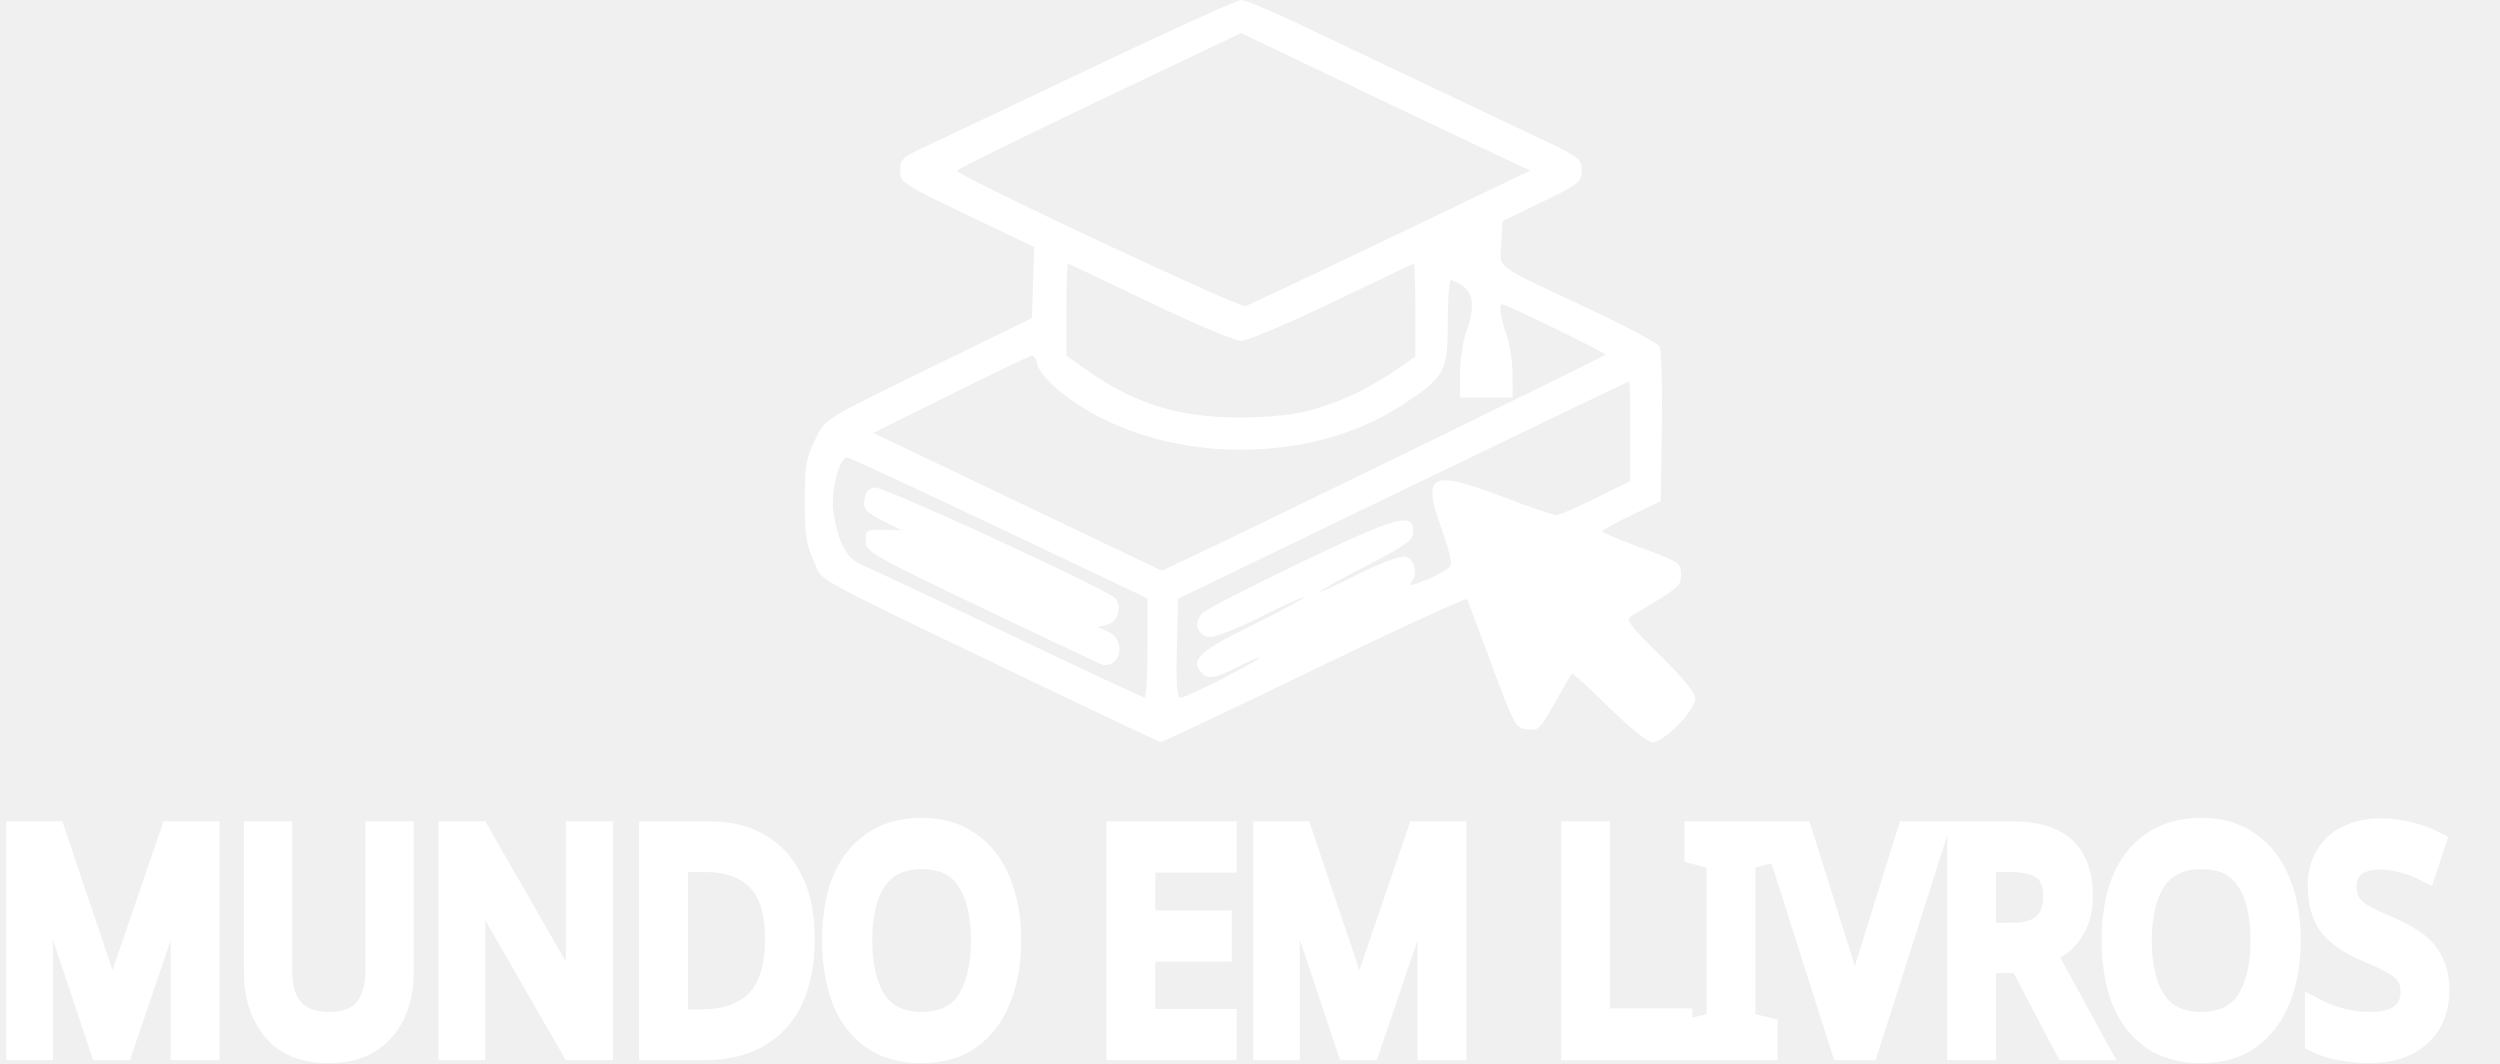
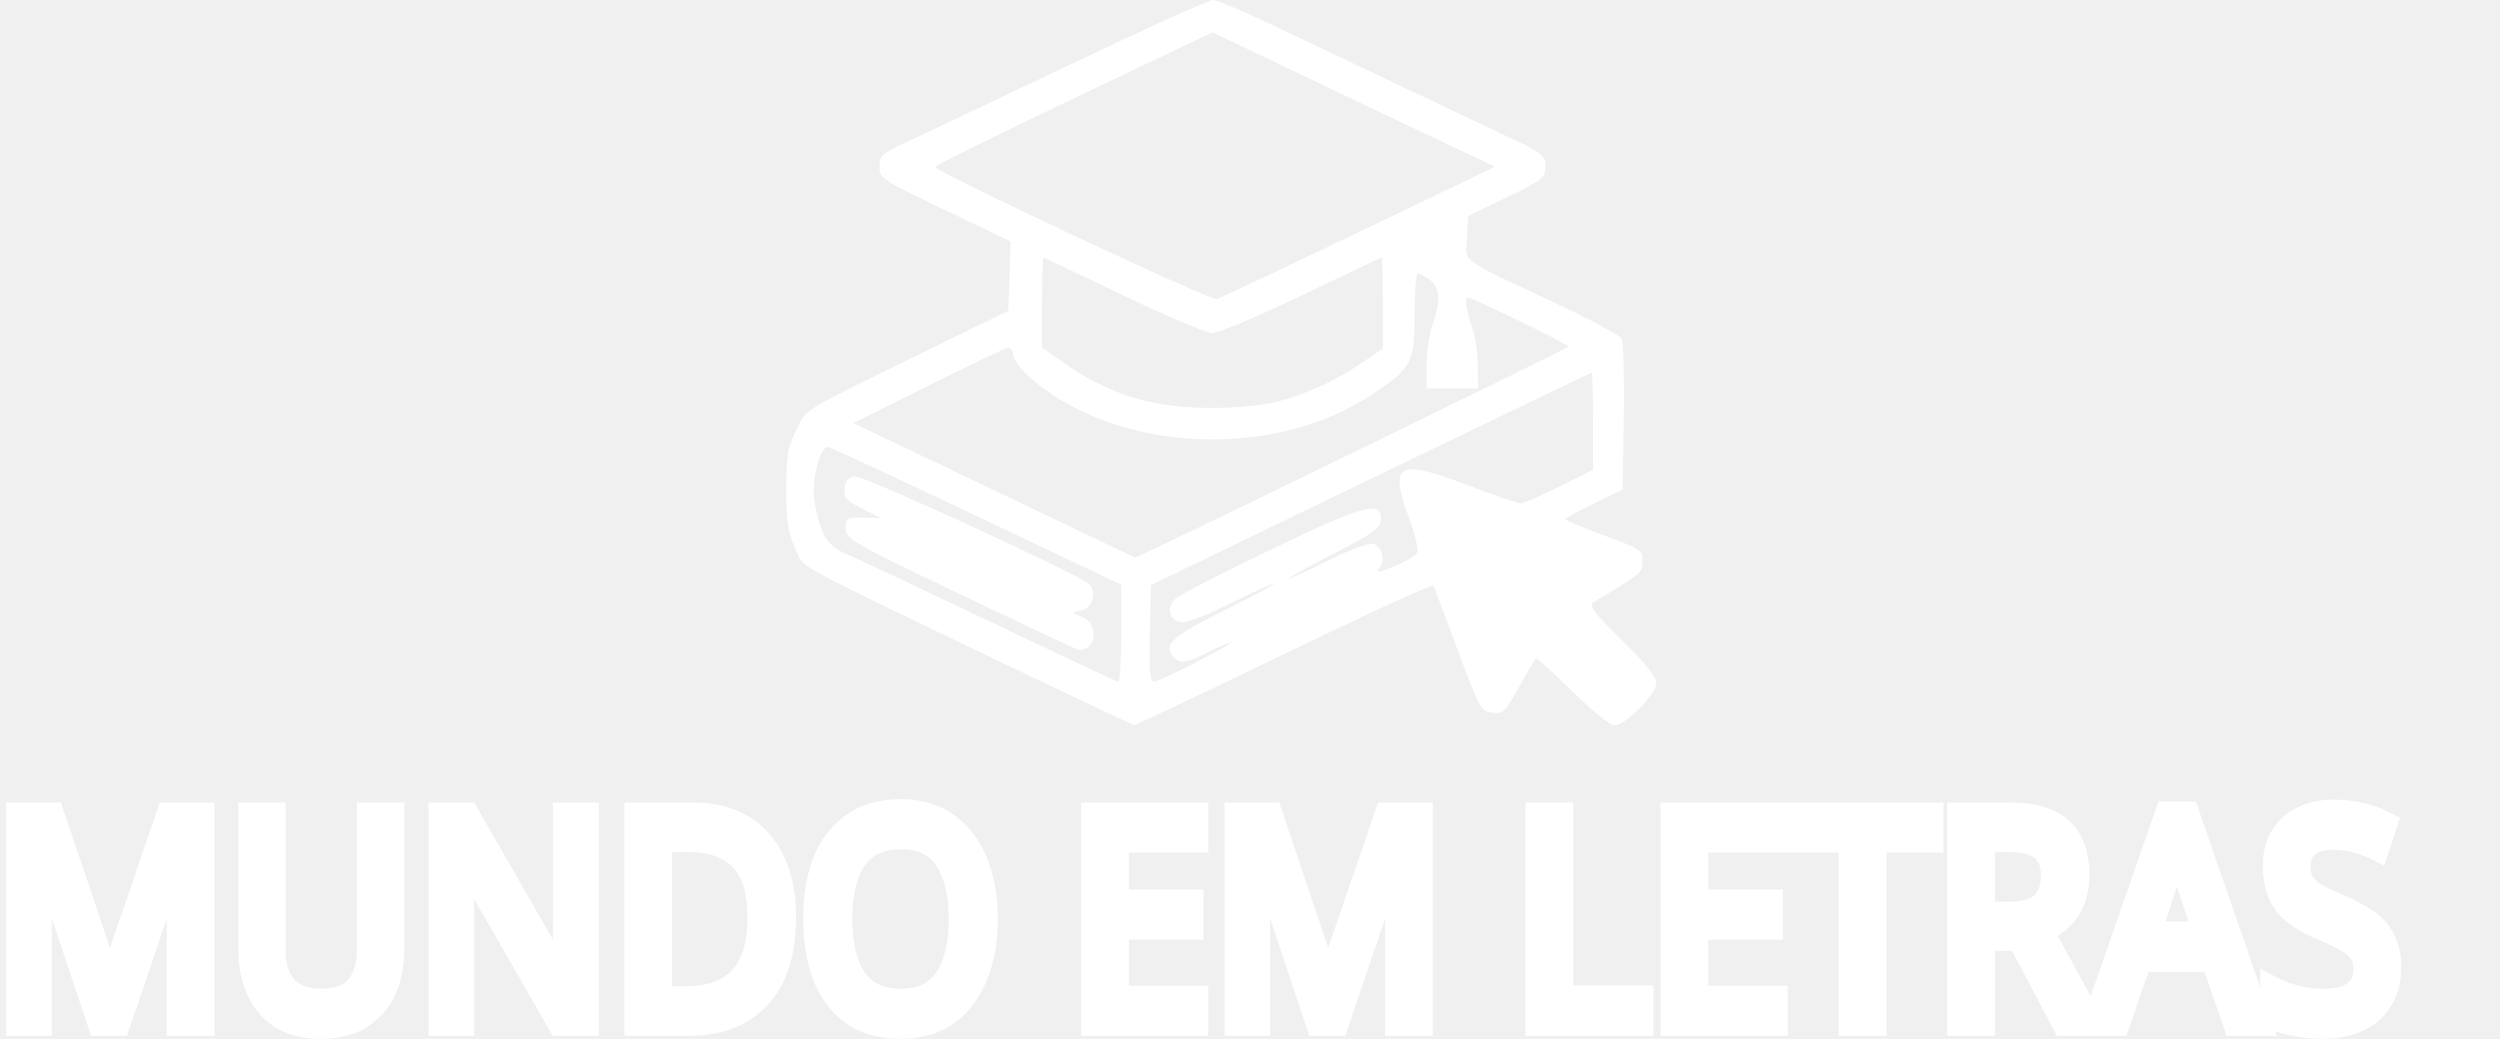
- <svg xmlns="http://www.w3.org/2000/svg" width="163.049mm" height="69.331mm" viewBox="0 0 163.049 69.331" version="1.1" id="svg1" xml:space="preserve">
+ <svg xmlns="http://www.w3.org/2000/svg" width="166.873mm" height="69.331mm" viewBox="0 0 166.873 69.331" version="1.1" id="svg1" xml:space="preserve">
  <defs id="defs1">
    <rect x="69.71" y="573.522" width="613.13" height="44.361" id="rect2" />
  </defs>
  <g id="layer1">
    <g id="g2" transform="translate(-18.21746,-98.54433)" style="fill:#ffffff">
      <path style="fill:#ffffff" d="m 87.108,143.737 c -16.757,-8.039 -15.158,-7.17 -15.817,-8.599 -0.482,-1.045 -0.587,-1.743 -0.587,-3.917 0,-2.293 0.088,-2.822 0.661,-3.969 0.74,-1.48 0.122,-1.107 9.128,-5.506 l 5.027,-2.455 0.077,-2.316 0.077,-2.316 -4.376,-2.095 c -4.233,-2.026 -4.376,-2.121 -4.376,-2.896 0,-0.724 0.158,-0.874 1.654,-1.565 0.91,-0.421 5.811,-2.744 10.892,-5.162 5.081,-2.418 9.448,-4.397 9.705,-4.397 0.257,0 1.993,0.727 3.859,1.615 5.159,2.457 13.155,6.253 15.893,7.546 2.297,1.085 2.447,1.205 2.447,1.96 0,0.756 -0.155,0.88 -2.58,2.051 l -2.58,1.247 -0.077,1.455 c -0.09,1.702 -0.676,1.269 5.882,4.349 2.319,1.089 4.316,2.158 4.438,2.375 0.121,0.217 0.188,2.573 0.149,5.236 l -0.072,4.841 -1.912,0.926 c -1.052,0.509 -1.914,0.986 -1.916,1.058 -0.002,0.073 1.156,0.559 2.573,1.08 2.452,0.902 2.578,0.985 2.578,1.717 0,0.779 -0.018,0.794 -3.307,2.763 -0.316,0.189 0.077,0.701 1.918,2.502 1.57,1.536 2.315,2.458 2.315,2.867 0,0.743 -2.057,2.83 -2.788,2.829 -0.296,-2.3e-4 -1.516,-0.982 -2.841,-2.287 -1.277,-1.257 -2.365,-2.239 -2.419,-2.182 -0.054,0.057 -0.333,0.52 -0.621,1.03 -1.556,2.751 -1.48,2.665 -2.293,2.587 -0.745,-0.071 -0.835,-0.235 -2.301,-4.175 -0.839,-2.256 -1.564,-4.196 -1.61,-4.311 -0.046,-0.116 -4.522,1.938 -9.945,4.564 -5.423,2.626 -9.946,4.762 -10.05,4.748 -0.105,-0.015 -3.167,-1.455 -6.805,-3.2 z m 5.951,-2.925 -0.002,-3.241 -9.589,-4.555 c -5.274,-2.505 -9.762,-4.589 -9.975,-4.63 -0.534,-0.104 -1.127,2.26 -0.91,3.629 0.317,1.995 0.865,2.971 1.911,3.402 0.534,0.22 4.841,2.249 9.571,4.508 4.729,2.259 8.688,4.112 8.797,4.118 0.109,0.006 0.197,-1.448 0.196,-3.23 z m -10.713,-2.585 c -7.353,-3.52 -7.673,-3.703 -7.673,-4.414 0,-0.703 0.059,-0.74 1.166,-0.715 l 1.166,0.026 -1.249,-0.635 c -1.078,-0.548 -1.237,-0.732 -1.166,-1.349 0.059,-0.514 0.254,-0.739 0.693,-0.801 0.54,-0.076 14.629,6.403 15.608,7.177 0.567,0.449 0.275,1.599 -0.45,1.768 l -0.635,0.148 0.701,0.319 c 1.121,0.511 0.865,2.286 -0.313,2.165 -0.097,-0.01 -3.63,-1.671 -7.85,-3.691 z m 15.743,4.503 c 1.382,-0.713 2.42,-1.302 2.306,-1.309 -0.114,-0.007 -0.795,0.284 -1.513,0.648 -1.503,0.762 -1.927,0.811 -2.371,0.277 -0.65,-0.783 -0.016,-1.349 3.419,-3.05 1.887,-0.935 3.388,-1.742 3.336,-1.794 -0.052,-0.052 -1.296,0.507 -2.764,1.244 -1.468,0.737 -2.961,1.339 -3.317,1.339 -0.877,0 -1.187,-0.951 -0.513,-1.577 0.27,-0.251 3.153,-1.732 6.407,-3.291 6.258,-2.999 7.313,-3.289 7.313,-2.011 0,0.578 -0.403,0.87 -3.175,2.304 -1.746,0.904 -3.083,1.648 -2.971,1.654 0.112,0.006 1.284,-0.532 2.605,-1.195 1.32,-0.663 2.658,-1.169 2.971,-1.124 0.662,0.094 0.916,1.093 0.428,1.682 -0.217,0.262 0.114,0.202 1.064,-0.193 0.759,-0.315 1.442,-0.736 1.518,-0.934 0.076,-0.198 -0.183,-1.241 -0.576,-2.318 -1.327,-3.638 -0.773,-3.936 3.966,-2.137 1.741,0.661 3.313,1.202 3.493,1.203 0.18,3.3e-4 1.341,-0.502 2.58,-1.117 l 2.253,-1.117 v -3.248 c 0,-1.787 -0.036,-3.248 -0.081,-3.248 -0.044,0 -6.682,3.19 -14.751,7.089 l -14.67,7.089 -0.074,3.23 c -0.057,2.493 0.003,3.227 0.265,3.217 0.186,-0.007 1.47,-0.597 2.852,-1.309 z m 12.696,-15.069 c 6.619,-3.228 12.084,-5.918 12.144,-5.978 0.094,-0.094 -6.458,-3.294 -6.744,-3.294 -0.22,0 -0.08,0.97 0.285,1.984 0.21,0.582 0.387,1.743 0.393,2.58 l 0.012,1.521 h -1.72 -1.72 v -1.554 c 0,-0.855 0.179,-2.06 0.397,-2.679 0.567,-1.606 0.508,-2.538 -0.191,-3.028 -0.323,-0.227 -0.681,-0.412 -0.794,-0.412 -0.113,0 -0.206,1.241 -0.206,2.758 0,3.247 -0.188,3.584 -3.022,5.43 -6.554,4.27 -16.861,3.739 -22.559,-1.162 -0.609,-0.524 -1.147,-1.217 -1.197,-1.542 -0.05,-0.324 -0.223,-0.565 -0.385,-0.534 -0.162,0.031 -2.548,1.176 -5.302,2.544 l -5.008,2.487 9.41,4.492 9.41,4.492 2.381,-1.118 c 1.31,-0.615 7.797,-3.759 14.416,-6.987 z m -8.048,-2.154 c 2.035,-0.376 4.329,-1.35 6.251,-2.655 l 1.536,-1.043 v -3.033 c 0,-1.668 -0.043,-3.033 -0.094,-3.033 -0.052,0 -2.441,1.131 -5.309,2.514 -2.868,1.382 -5.552,2.514 -5.965,2.514 -0.413,0 -3.099,-1.131 -5.969,-2.514 -2.87,-1.382 -5.263,-2.514 -5.318,-2.514 -0.055,0 -0.099,1.352 -0.099,3.004 v 3.004 l 1.521,1.06 c 2.969,2.07 5.752,2.928 9.609,2.964 1.247,0.012 2.973,-0.109 3.836,-0.269 z m 6.208,-11.484 9.079,-4.354 -2.493,-1.167 c -1.371,-0.642 -5.617,-2.66 -9.436,-4.485 l -6.943,-3.318 -9.262,4.413 c -5.094,2.427 -9.262,4.483 -9.262,4.568 -4.5e-4,0.318 18.405,8.955 18.814,8.828 0.234,-0.072 4.511,-2.091 9.504,-4.486 z" id="path2" />
      <text xml:space="preserve" transform="matrix(1.844077,0,0,2.066158,-110.7792,-1033.177)" id="text2" style="font-style:normal;font-variant:normal;font-weight:normal;font-stretch:normal;font-size:9.333px;line-height:1;font-family:'Arial Unicode MS';-inkscape-font-specification:'Arial Unicode MS';white-space:pre;shape-inside:url(#rect2);display:inline;fill:#ffffff;fill-opacity:1;stroke:#ffffff;stroke-width:0.884;stroke-opacity:1">
-         <tspan x="69.709" y="580.766" id="tspan2">MUNDO EM LIVROS</tspan>
+         <tspan x="69.709" y="580.766" id="tspan1">MUNDO EM LETRAS</tspan>
      </text>
    </g>
  </g>
</svg>
